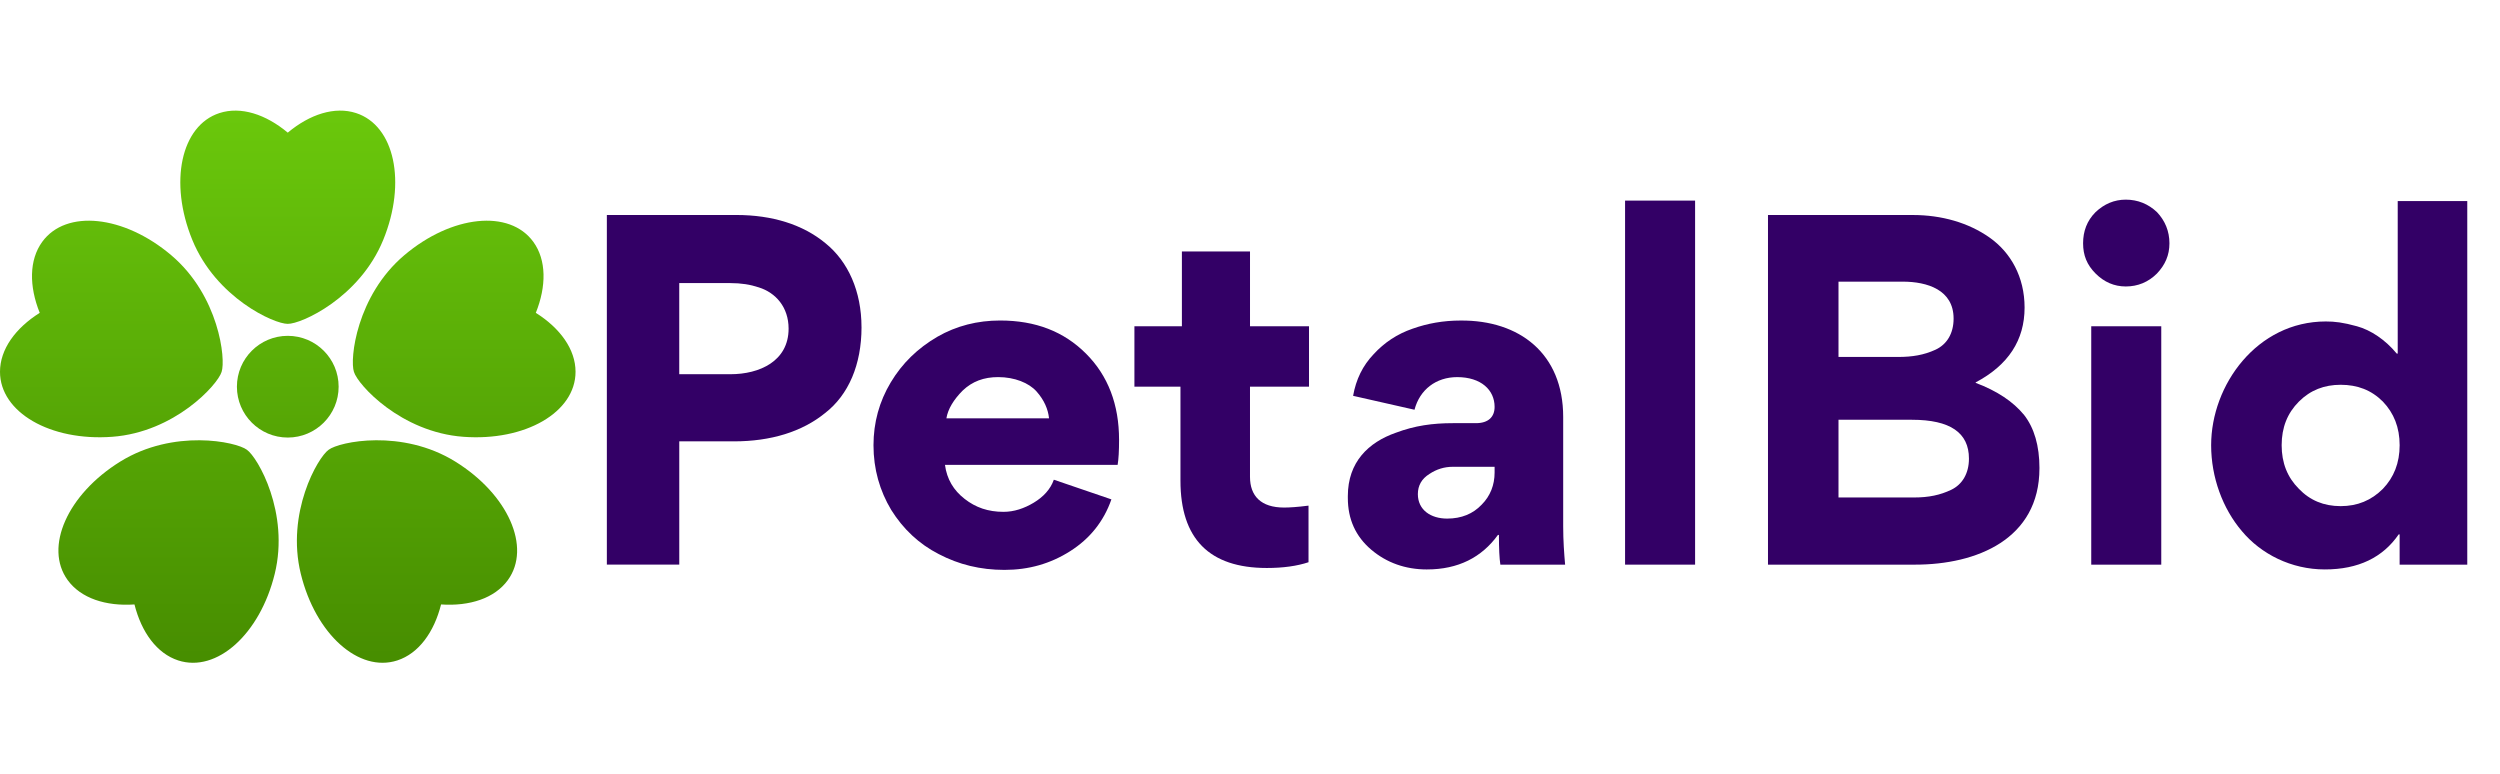
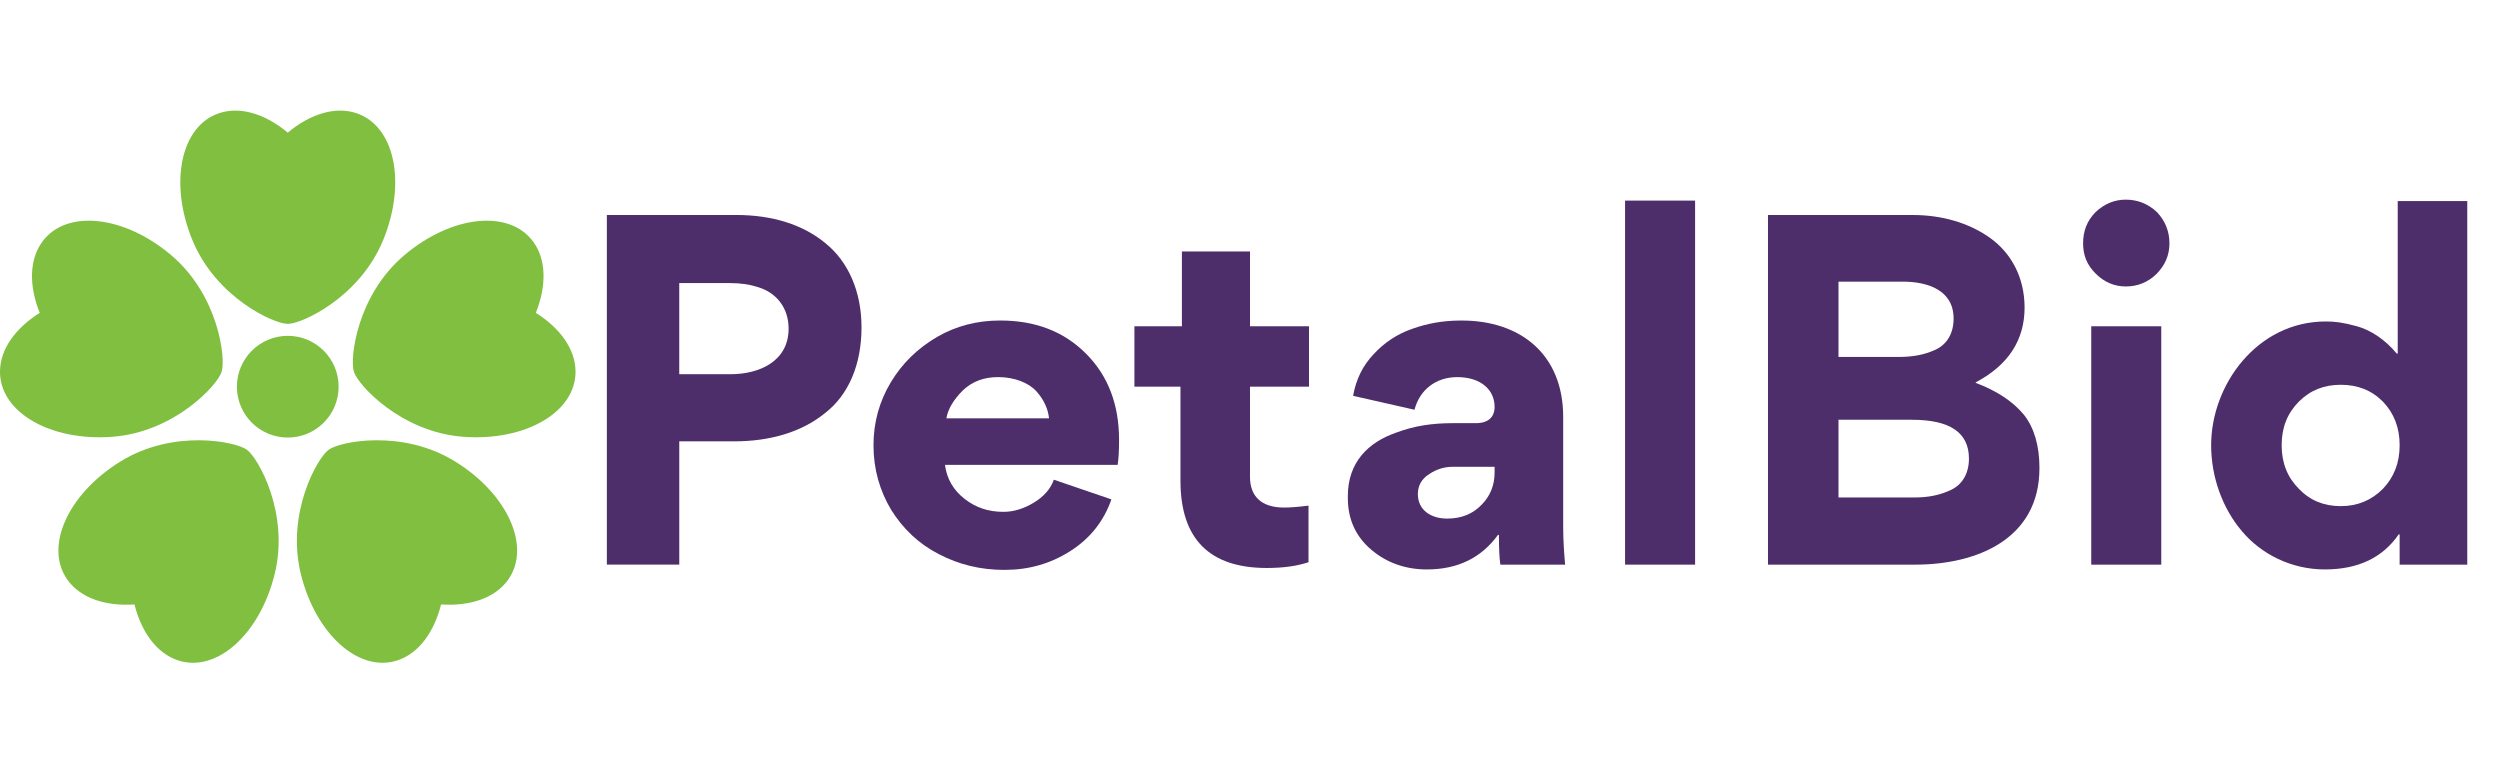
<svg xmlns="http://www.w3.org/2000/svg" xmlns:xlink="http://www.w3.org/1999/xlink" fill="#000000" version="1.1" id="Capa_1" width="278" height="86" viewBox="0 0 137.637 42.578" xml:space="preserve">
  <defs id="defs6">
-     <linearGradient id="linearGradient5">
-       <stop style="stop-color:#468c00;stop-opacity:1;" offset="0" id="stop5" />
-       <stop style="stop-color:#6bc90c;stop-opacity:1;" offset="1" id="stop4" />
-     </linearGradient>
    <linearGradient id="linearGradient18">
      <stop style="stop-color:#8c0089;stop-opacity:1;" offset="0.371" id="stop17" />
      <stop style="stop-color:#c90caf;stop-opacity:1;" offset="1" id="stop18" />
    </linearGradient>
    <linearGradient xlink:href="#linearGradient18" id="linearGradient14" gradientUnits="userSpaceOnUse" x1="198.04" y1="396.08" x2="198.04" y2="0" />
-     <linearGradient xlink:href="#linearGradient5" id="linearGradient4" gradientUnits="userSpaceOnUse" x1="198.04" y1="396.08" x2="198.04" y2="0" />
  </defs>
  <g id="g5" style="fill:url(#linearGradient14);stroke-width:12.5;fill-opacity:1" transform="matrix(0.0799998,0,0,0.0799998,-4.2729334e-8,5.446067)">
-     <g id="g4" style="fill:url(#linearGradient4)">
-       <path d="m 368.738,147.224 c 7.356,-18.313 7.362,-36.373 -1.709,-48.867 -16.381,-22.556 -56.126,-18.441 -88.78,9.187 -32.935,27.868 -37.662,71.655 -34.661,80.346 2.68,8.795 32.242,41.438 75.267,44.629 42.656,3.157 77.229,-16.876 77.225,-44.753 -0.005,-15.444 -10.625,-30.052 -27.342,-40.542 z" id="path1" style="fill:url(#linearGradient4);fill-opacity:1;stroke-width:12.5" />
-       <path d="m 313.314,249.568 c -36.682,-22.711 -79.787,-13.676 -87.125,-8.136 -7.535,5.267 -29.447,43.469 -19.186,85.374 10.18,41.545 39.915,68.232 66.426,59.614 14.685,-4.776 25.294,-19.39 30.106,-38.53 19.69,1.339 36.869,-4.237 45.949,-16.726 16.39,-22.549 0.198,-59.078 -36.17,-81.596 z" id="path2" style="fill:url(#linearGradient4);fill-opacity:1;stroke-width:12.5" />
-       <path d="m 169.89,241.434 c -7.338,-5.54 -50.442,-14.573 -87.124,8.136 -36.366,22.519 -52.56,59.047 -36.171,81.598 9.08,12.488 26.258,18.063 45.948,16.726 4.813,19.142 15.424,33.756 30.107,38.53 26.511,8.618 56.248,-18.069 66.425,-59.614 10.264,-41.908 -11.65,-80.111 -19.185,-85.376 z" id="path3" style="fill:url(#linearGradient4);fill-opacity:1;stroke-width:12.5" />
-       <path d="m 77.225,232.517 c 43.024,-3.188 72.586,-35.834 75.267,-44.628 3,-8.692 -1.728,-52.477 -34.662,-80.347 C 85.177,79.914 45.432,75.801 29.05,98.355 19.977,110.85 19.984,128.91 27.342,147.223 10.625,157.714 0.005,172.322 0,187.763 c -0.003,27.878 34.568,47.911 77.225,44.754 z" id="path4" style="fill:url(#linearGradient4);fill-opacity:1;stroke-width:12.5" />
-       <path d="m 198.04,154.794 c 9.192,0.168 49.374,-17.856 65.703,-57.792 C 279.928,57.409 271.556,18.338 245.044,9.729 230.357,4.96 213.184,10.547 198.04,23.206 182.896,10.549 165.722,4.962 151.036,9.729 c -26.513,8.609 -34.884,47.682 -18.698,87.273 16.326,39.935 56.51,57.96 65.702,57.792 z" id="path5" style="fill:url(#linearGradient4);fill-opacity:1;stroke-width:12.5" />
-       <circle cx="198.04" cy="198.039" r="35" id="circle5" style="fill:url(#linearGradient4);fill-opacity:1;stroke-width:12.5" />
+     <g id="g4" style="fill:#80bf40;fill-opacity:1">
+       <path d="m 368.738,147.224 c 7.356,-18.313 7.362,-36.373 -1.709,-48.867 -16.381,-22.556 -56.126,-18.441 -88.78,9.187 -32.935,27.868 -37.662,71.655 -34.661,80.346 2.68,8.795 32.242,41.438 75.267,44.629 42.656,3.157 77.229,-16.876 77.225,-44.753 -0.005,-15.444 -10.625,-30.052 -27.342,-40.542 z" id="path1" style="fill:#80bf40;fill-opacity:1;stroke-width:12.5" />
+       <path d="m 313.314,249.568 c -36.682,-22.711 -79.787,-13.676 -87.125,-8.136 -7.535,5.267 -29.447,43.469 -19.186,85.374 10.18,41.545 39.915,68.232 66.426,59.614 14.685,-4.776 25.294,-19.39 30.106,-38.53 19.69,1.339 36.869,-4.237 45.949,-16.726 16.39,-22.549 0.198,-59.078 -36.17,-81.596 z" id="path2" style="fill:#80bf40;fill-opacity:1;stroke-width:12.5" />
+       <path d="m 169.89,241.434 c -7.338,-5.54 -50.442,-14.573 -87.124,8.136 -36.366,22.519 -52.56,59.047 -36.171,81.598 9.08,12.488 26.258,18.063 45.948,16.726 4.813,19.142 15.424,33.756 30.107,38.53 26.511,8.618 56.248,-18.069 66.425,-59.614 10.264,-41.908 -11.65,-80.111 -19.185,-85.376 z" id="path3" style="fill:#80bf40;fill-opacity:1;stroke-width:12.5" />
+       <path d="m 77.225,232.517 c 43.024,-3.188 72.586,-35.834 75.267,-44.628 3,-8.692 -1.728,-52.477 -34.662,-80.347 C 85.177,79.914 45.432,75.801 29.05,98.355 19.977,110.85 19.984,128.91 27.342,147.223 10.625,157.714 0.005,172.322 0,187.763 c -0.003,27.878 34.568,47.911 77.225,44.754 z" id="path4" style="fill:#80bf40;fill-opacity:1;stroke-width:12.5" />
+       <path d="m 198.04,154.794 c 9.192,0.168 49.374,-17.856 65.703,-57.792 C 279.928,57.409 271.556,18.338 245.044,9.729 230.357,4.96 213.184,10.547 198.04,23.206 182.896,10.549 165.722,4.962 151.036,9.729 c -26.513,8.609 -34.884,47.682 -18.698,87.273 16.326,39.935 56.51,57.96 65.702,57.792 z" id="path5" style="fill:#80bf40;fill-opacity:1;stroke-width:12.5" />
+       <circle cx="198.04" cy="198.039" r="35" id="circle5" style="fill:#80bf40;fill-opacity:1;stroke-width:12.5" />
    </g>
  </g>
-   <path d="m 47.43,18.015 c 0,-1.98 -0.739,-3.618 -1.98,-4.621 -1.241,-1.03 -2.931,-1.558 -4.911,-1.558 h -7.129 v 19.249 h 3.987 v -6.786 h 3.01 c 2.033,0 3.75,-0.528 5.017,-1.558 1.294,-1.003 2.007,-2.667 2.007,-4.727 z m -4.014,0.079 c 0,1.796 -1.611,2.508 -3.195,2.508 h -2.825 v -5.017 h 2.799 c 0.607,0 1.109,0.079 1.584,0.238 0.924,0.29 1.637,1.083 1.637,2.271 z" id="text27" style="font-weight:bold;font-size:53.333px;font-family:Gordita;-inkscape-font-specification:'Gordita Bold';fill:#330066;stroke-width:9.478;stroke-linecap:round;stroke-linejoin:round;paint-order:stroke fill markers" aria-label="P" />
-   <path d="m 52.104,23.032 c 0.079,-0.502 0.396,-1.03 0.898,-1.532 0.528,-0.502 1.162,-0.739 1.954,-0.739 0.898,0 1.69,0.317 2.112,0.792 0.422,0.475 0.634,0.977 0.687,1.479 z m 9.427,2.561 c 0.053,-0.317 0.079,-0.766 0.079,-1.373 0,-1.954 -0.607,-3.538 -1.822,-4.753 -1.215,-1.215 -2.773,-1.822 -4.727,-1.822 -1.241,0 -2.403,0.29 -3.459,0.898 -1.083,0.634 -1.928,1.452 -2.561,2.508 -0.634,1.056 -0.951,2.218 -0.951,3.459 0,1.32 0.343,2.508 0.977,3.565 0.66,1.056 1.532,1.875 2.614,2.429 1.109,0.581 2.297,0.871 3.618,0.871 1.347,0 2.535,-0.343 3.618,-1.03 1.083,-0.687 1.848,-1.637 2.271,-2.852 l -3.169,-1.083 c -0.185,0.528 -0.581,0.951 -1.109,1.267 -0.528,0.317 -1.083,0.502 -1.664,0.502 -0.845,0 -1.532,-0.238 -2.139,-0.713 C 52.5,26.993 52.131,26.385 52.025,25.593 Z" id="text26" style="font-weight:bold;font-size:53.333px;font-family:Gordita;-inkscape-font-specification:'Gordita Bold';fill:#330066;stroke-width:9.478;stroke-linecap:round;stroke-linejoin:round;paint-order:stroke fill markers" aria-label="e" />
-   <path d="M 72.067,21.289 V 17.962 H 68.819 V 13.843 H 65.069 v 4.119 h -2.614 v 3.327 h 2.535 v 5.175 c 0,3.195 1.584,4.806 4.753,4.806 0.898,0 1.664,-0.106 2.297,-0.317 v -3.116 c -0.607,0.079 -1.056,0.106 -1.347,0.106 -1.267,0 -1.875,-0.634 -1.875,-1.69 v -4.964 z" id="text25" style="font-weight:bold;font-size:53.333px;font-family:Gordita;-inkscape-font-specification:'Gordita Bold';fill:#330066;stroke-width:9.478;stroke-linecap:round;stroke-linejoin:round;paint-order:stroke fill markers" aria-label="t" />
-   <path d="m 78.562,31.35 c 1.716,0 3.01,-0.66 3.908,-1.901 h 0.053 c 0,0.766 0.026,1.294 0.079,1.637 h 3.565 c -0.053,-0.607 -0.106,-1.32 -0.106,-2.112 v -6.02 c 0,-3.485 -2.403,-5.334 -5.651,-5.307 -0.951,0 -1.822,0.158 -2.641,0.449 -0.845,0.29 -1.558,0.766 -2.139,1.399 -0.607,0.634 -0.977,1.399 -1.135,2.297 l 3.38,0.766 c 0.29,-1.109 1.188,-1.796 2.35,-1.796 1.32,0 2.06,0.713 2.06,1.637 0,0.555 -0.343,0.898 -1.03,0.898 h -1.267 c -1.109,0 -2.086,0.132 -3.142,0.528 -1.505,0.528 -2.641,1.611 -2.641,3.485 v 0.106 c 0,1.162 0.422,2.112 1.294,2.852 0.845,0.713 1.875,1.083 3.063,1.083 z m 1.109,-2.799 c -0.898,0 -1.611,-0.475 -1.611,-1.347 0,-0.475 0.211,-0.845 0.634,-1.109 0.396,-0.264 0.819,-0.396 1.294,-0.396 h 2.297 v 0.317 c 0,0.687 -0.238,1.294 -0.713,1.769 -0.475,0.502 -1.109,0.766 -1.901,0.766 z" id="text24" style="font-weight:bold;font-size:53.333px;font-family:Gordita;-inkscape-font-specification:'Gordita Bold';fill:#330066;stroke-width:9.478;stroke-linecap:round;stroke-linejoin:round;paint-order:stroke fill markers" aria-label="a" />
-   <path d="m 89.468,31.086 h 3.855 V 11.044 h -3.855 z" id="text23" style="font-weight:bold;font-size:53.333px;font-family:Gordita;-inkscape-font-specification:'Gordita Bold';fill:#330066;stroke-width:9.478;stroke-linecap:round;stroke-linejoin:round;paint-order:stroke fill markers" aria-label="l" />
-   <path d="m 112.282,25.778 c 0,-1.241 -0.29,-2.218 -0.845,-2.931 -0.607,-0.739 -1.479,-1.32 -2.667,-1.769 v -0.026 c 1.796,-0.951 2.693,-2.324 2.693,-4.119 0,-1.69 -0.766,-3.037 -1.928,-3.855 -1.162,-0.819 -2.641,-1.241 -4.225,-1.241 h -7.974 v 19.249 h 8.106 c 3.38,0 6.839,-1.399 6.839,-5.307 z M 107.555,17.54 c 0,0.819 -0.37,1.426 -1.003,1.716 -0.634,0.29 -1.267,0.396 -2.06,0.396 h -3.274 v -4.146 h 3.538 c 1.347,0 2.799,0.449 2.799,2.033 z m 0.845,7.71 c 0,0.819 -0.37,1.426 -0.977,1.716 -0.607,0.29 -1.241,0.422 -2.033,0.422 h -4.172 v -4.278 h 4.04 c 2.112,0 3.142,0.713 3.142,2.139 z" id="text22" style="font-weight:bold;font-size:53.333px;font-family:Gordita;-inkscape-font-specification:'Gordita Bold';fill:#330066;stroke-width:9.478;stroke-linecap:round;stroke-linejoin:round;paint-order:stroke fill markers" aria-label="B" />
-   <path d="m 115.371,15.058 c 0.475,0.475 1.03,0.713 1.664,0.713 0.66,0 1.241,-0.238 1.716,-0.713 0.449,-0.475 0.687,-1.003 0.687,-1.664 0,-0.66 -0.238,-1.241 -0.687,-1.716 -0.475,-0.449 -1.056,-0.687 -1.716,-0.687 -0.634,0 -1.188,0.238 -1.664,0.687 -0.475,0.475 -0.687,1.056 -0.687,1.716 0,0.66 0.211,1.188 0.687,1.664 z m -0.238,2.905 v 13.123 h 3.855 v -13.123 z" id="text21" style="font-weight:bold;font-size:53.333px;font-family:Gordita;-inkscape-font-specification:'Gordita Bold';fill:#330066;stroke-width:9.478;stroke-linecap:round;stroke-linejoin:round;paint-order:stroke fill markers" aria-label="i" />
-   <path d="M 135.835,31.086 V 11.07 h -3.829 v 8.397 h -0.053 c -0.634,-0.766 -1.426,-1.294 -2.192,-1.505 -0.766,-0.211 -1.215,-0.264 -1.716,-0.264 -3.776,0 -6.311,3.485 -6.311,6.813 0,1.769 0.634,3.485 1.69,4.727 1.056,1.267 2.72,2.112 4.568,2.112 1.848,0 3.195,-0.66 4.066,-1.928 h 0.053 v 1.664 z m -4.647,-4.172 c -0.634,0.634 -1.399,0.951 -2.324,0.951 -0.924,0 -1.69,-0.317 -2.297,-0.951 -0.634,-0.634 -0.951,-1.426 -0.951,-2.403 0,-0.977 0.317,-1.769 0.951,-2.403 0.634,-0.634 1.399,-0.924 2.297,-0.924 0.924,0 1.69,0.29 2.324,0.924 0.607,0.634 0.924,1.426 0.924,2.403 0,0.977 -0.317,1.769 -0.924,2.403 z" id="text20" style="font-weight:bold;font-size:53.333px;font-family:Gordita;-inkscape-font-specification:'Gordita Bold';fill:#330066;stroke-width:9.478;stroke-linecap:round;stroke-linejoin:round;paint-order:stroke fill markers" aria-label="d" />
+   <path d="m 47.43,18.015 c 0,-1.98 -0.739,-3.618 -1.98,-4.621 -1.241,-1.03 -2.931,-1.558 -4.911,-1.558 h -7.129 v 19.249 h 3.987 v -6.786 h 3.01 c 2.033,0 3.75,-0.528 5.017,-1.558 1.294,-1.003 2.007,-2.667 2.007,-4.727 z m -4.014,0.079 c 0,1.796 -1.611,2.508 -3.195,2.508 h -2.825 v -5.017 h 2.799 c 0.607,0 1.109,0.079 1.584,0.238 0.924,0.29 1.637,1.083 1.637,2.271 z" id="text27" style="font-weight:bold;font-size:53.333px;font-family:Gordita;-inkscape-font-specification:'Gordita Bold';fill:#4d2e6b;stroke-width:9.478;stroke-linecap:round;stroke-linejoin:round;paint-order:stroke fill markers;fill-opacity:1" aria-label="P" />
+   <path d="m 52.104,23.032 c 0.079,-0.502 0.396,-1.03 0.898,-1.532 0.528,-0.502 1.162,-0.739 1.954,-0.739 0.898,0 1.69,0.317 2.112,0.792 0.422,0.475 0.634,0.977 0.687,1.479 z m 9.427,2.561 c 0.053,-0.317 0.079,-0.766 0.079,-1.373 0,-1.954 -0.607,-3.538 -1.822,-4.753 -1.215,-1.215 -2.773,-1.822 -4.727,-1.822 -1.241,0 -2.403,0.29 -3.459,0.898 -1.083,0.634 -1.928,1.452 -2.561,2.508 -0.634,1.056 -0.951,2.218 -0.951,3.459 0,1.32 0.343,2.508 0.977,3.565 0.66,1.056 1.532,1.875 2.614,2.429 1.109,0.581 2.297,0.871 3.618,0.871 1.347,0 2.535,-0.343 3.618,-1.03 1.083,-0.687 1.848,-1.637 2.271,-2.852 l -3.169,-1.083 c -0.185,0.528 -0.581,0.951 -1.109,1.267 -0.528,0.317 -1.083,0.502 -1.664,0.502 -0.845,0 -1.532,-0.238 -2.139,-0.713 C 52.5,26.993 52.131,26.385 52.025,25.593 Z" id="text26" style="font-weight:bold;font-size:53.333px;font-family:Gordita;-inkscape-font-specification:'Gordita Bold';fill:#4d2e6b;stroke-width:9.478;stroke-linecap:round;stroke-linejoin:round;paint-order:stroke fill markers;fill-opacity:1" aria-label="e" />
+   <path d="M 72.067,21.289 V 17.962 H 68.819 V 13.843 H 65.069 v 4.119 h -2.614 v 3.327 h 2.535 v 5.175 c 0,3.195 1.584,4.806 4.753,4.806 0.898,0 1.664,-0.106 2.297,-0.317 v -3.116 c -0.607,0.079 -1.056,0.106 -1.347,0.106 -1.267,0 -1.875,-0.634 -1.875,-1.69 v -4.964 z" id="text25" style="font-weight:bold;font-size:53.333px;font-family:Gordita;-inkscape-font-specification:'Gordita Bold';fill:#4d2e6b;stroke-width:9.478;stroke-linecap:round;stroke-linejoin:round;paint-order:stroke fill markers;fill-opacity:1" aria-label="t" />
+   <path d="m 78.562,31.35 c 1.716,0 3.01,-0.66 3.908,-1.901 h 0.053 c 0,0.766 0.026,1.294 0.079,1.637 h 3.565 c -0.053,-0.607 -0.106,-1.32 -0.106,-2.112 v -6.02 c 0,-3.485 -2.403,-5.334 -5.651,-5.307 -0.951,0 -1.822,0.158 -2.641,0.449 -0.845,0.29 -1.558,0.766 -2.139,1.399 -0.607,0.634 -0.977,1.399 -1.135,2.297 l 3.38,0.766 c 0.29,-1.109 1.188,-1.796 2.35,-1.796 1.32,0 2.06,0.713 2.06,1.637 0,0.555 -0.343,0.898 -1.03,0.898 h -1.267 c -1.109,0 -2.086,0.132 -3.142,0.528 -1.505,0.528 -2.641,1.611 -2.641,3.485 v 0.106 c 0,1.162 0.422,2.112 1.294,2.852 0.845,0.713 1.875,1.083 3.063,1.083 z m 1.109,-2.799 c -0.898,0 -1.611,-0.475 -1.611,-1.347 0,-0.475 0.211,-0.845 0.634,-1.109 0.396,-0.264 0.819,-0.396 1.294,-0.396 h 2.297 v 0.317 c 0,0.687 -0.238,1.294 -0.713,1.769 -0.475,0.502 -1.109,0.766 -1.901,0.766 z" id="text24" style="font-weight:bold;font-size:53.333px;font-family:Gordita;-inkscape-font-specification:'Gordita Bold';fill:#4d2e6b;stroke-width:9.478;stroke-linecap:round;stroke-linejoin:round;paint-order:stroke fill markers;fill-opacity:1" aria-label="a" />
+   <path d="m 89.468,31.086 h 3.855 V 11.044 h -3.855 z" id="text23" style="font-weight:bold;font-size:53.333px;font-family:Gordita;-inkscape-font-specification:'Gordita Bold';fill:#4d2e6b;stroke-width:9.478;stroke-linecap:round;stroke-linejoin:round;paint-order:stroke fill markers;fill-opacity:1" aria-label="l" />
+   <path d="m 112.282,25.778 c 0,-1.241 -0.29,-2.218 -0.845,-2.931 -0.607,-0.739 -1.479,-1.32 -2.667,-1.769 v -0.026 c 1.796,-0.951 2.693,-2.324 2.693,-4.119 0,-1.69 -0.766,-3.037 -1.928,-3.855 -1.162,-0.819 -2.641,-1.241 -4.225,-1.241 h -7.974 v 19.249 h 8.106 c 3.38,0 6.839,-1.399 6.839,-5.307 z M 107.555,17.54 c 0,0.819 -0.37,1.426 -1.003,1.716 -0.634,0.29 -1.267,0.396 -2.06,0.396 h -3.274 v -4.146 h 3.538 c 1.347,0 2.799,0.449 2.799,2.033 z m 0.845,7.71 c 0,0.819 -0.37,1.426 -0.977,1.716 -0.607,0.29 -1.241,0.422 -2.033,0.422 h -4.172 v -4.278 h 4.04 c 2.112,0 3.142,0.713 3.142,2.139 z" id="text22" style="font-weight:bold;font-size:53.333px;font-family:Gordita;-inkscape-font-specification:'Gordita Bold';fill:#4d2e6b;stroke-width:9.478;stroke-linecap:round;stroke-linejoin:round;paint-order:stroke fill markers;fill-opacity:1" aria-label="B" />
+   <path d="m 115.371,15.058 c 0.475,0.475 1.03,0.713 1.664,0.713 0.66,0 1.241,-0.238 1.716,-0.713 0.449,-0.475 0.687,-1.003 0.687,-1.664 0,-0.66 -0.238,-1.241 -0.687,-1.716 -0.475,-0.449 -1.056,-0.687 -1.716,-0.687 -0.634,0 -1.188,0.238 -1.664,0.687 -0.475,0.475 -0.687,1.056 -0.687,1.716 0,0.66 0.211,1.188 0.687,1.664 z m -0.238,2.905 v 13.123 h 3.855 v -13.123 z" id="text21" style="font-weight:bold;font-size:53.333px;font-family:Gordita;-inkscape-font-specification:'Gordita Bold';fill:#4d2e6b;stroke-width:9.478;stroke-linecap:round;stroke-linejoin:round;paint-order:stroke fill markers;fill-opacity:1" aria-label="i" />
+   <path d="M 135.835,31.086 V 11.07 h -3.829 v 8.397 h -0.053 c -0.634,-0.766 -1.426,-1.294 -2.192,-1.505 -0.766,-0.211 -1.215,-0.264 -1.716,-0.264 -3.776,0 -6.311,3.485 -6.311,6.813 0,1.769 0.634,3.485 1.69,4.727 1.056,1.267 2.72,2.112 4.568,2.112 1.848,0 3.195,-0.66 4.066,-1.928 h 0.053 v 1.664 z m -4.647,-4.172 c -0.634,0.634 -1.399,0.951 -2.324,0.951 -0.924,0 -1.69,-0.317 -2.297,-0.951 -0.634,-0.634 -0.951,-1.426 -0.951,-2.403 0,-0.977 0.317,-1.769 0.951,-2.403 0.634,-0.634 1.399,-0.924 2.297,-0.924 0.924,0 1.69,0.29 2.324,0.924 0.607,0.634 0.924,1.426 0.924,2.403 0,0.977 -0.317,1.769 -0.924,2.403 z" id="text20" style="font-weight:bold;font-size:53.333px;font-family:Gordita;-inkscape-font-specification:'Gordita Bold';fill:#4d2e6b;stroke-width:9.478;stroke-linecap:round;stroke-linejoin:round;paint-order:stroke fill markers;fill-opacity:1" aria-label="d" />
</svg>
